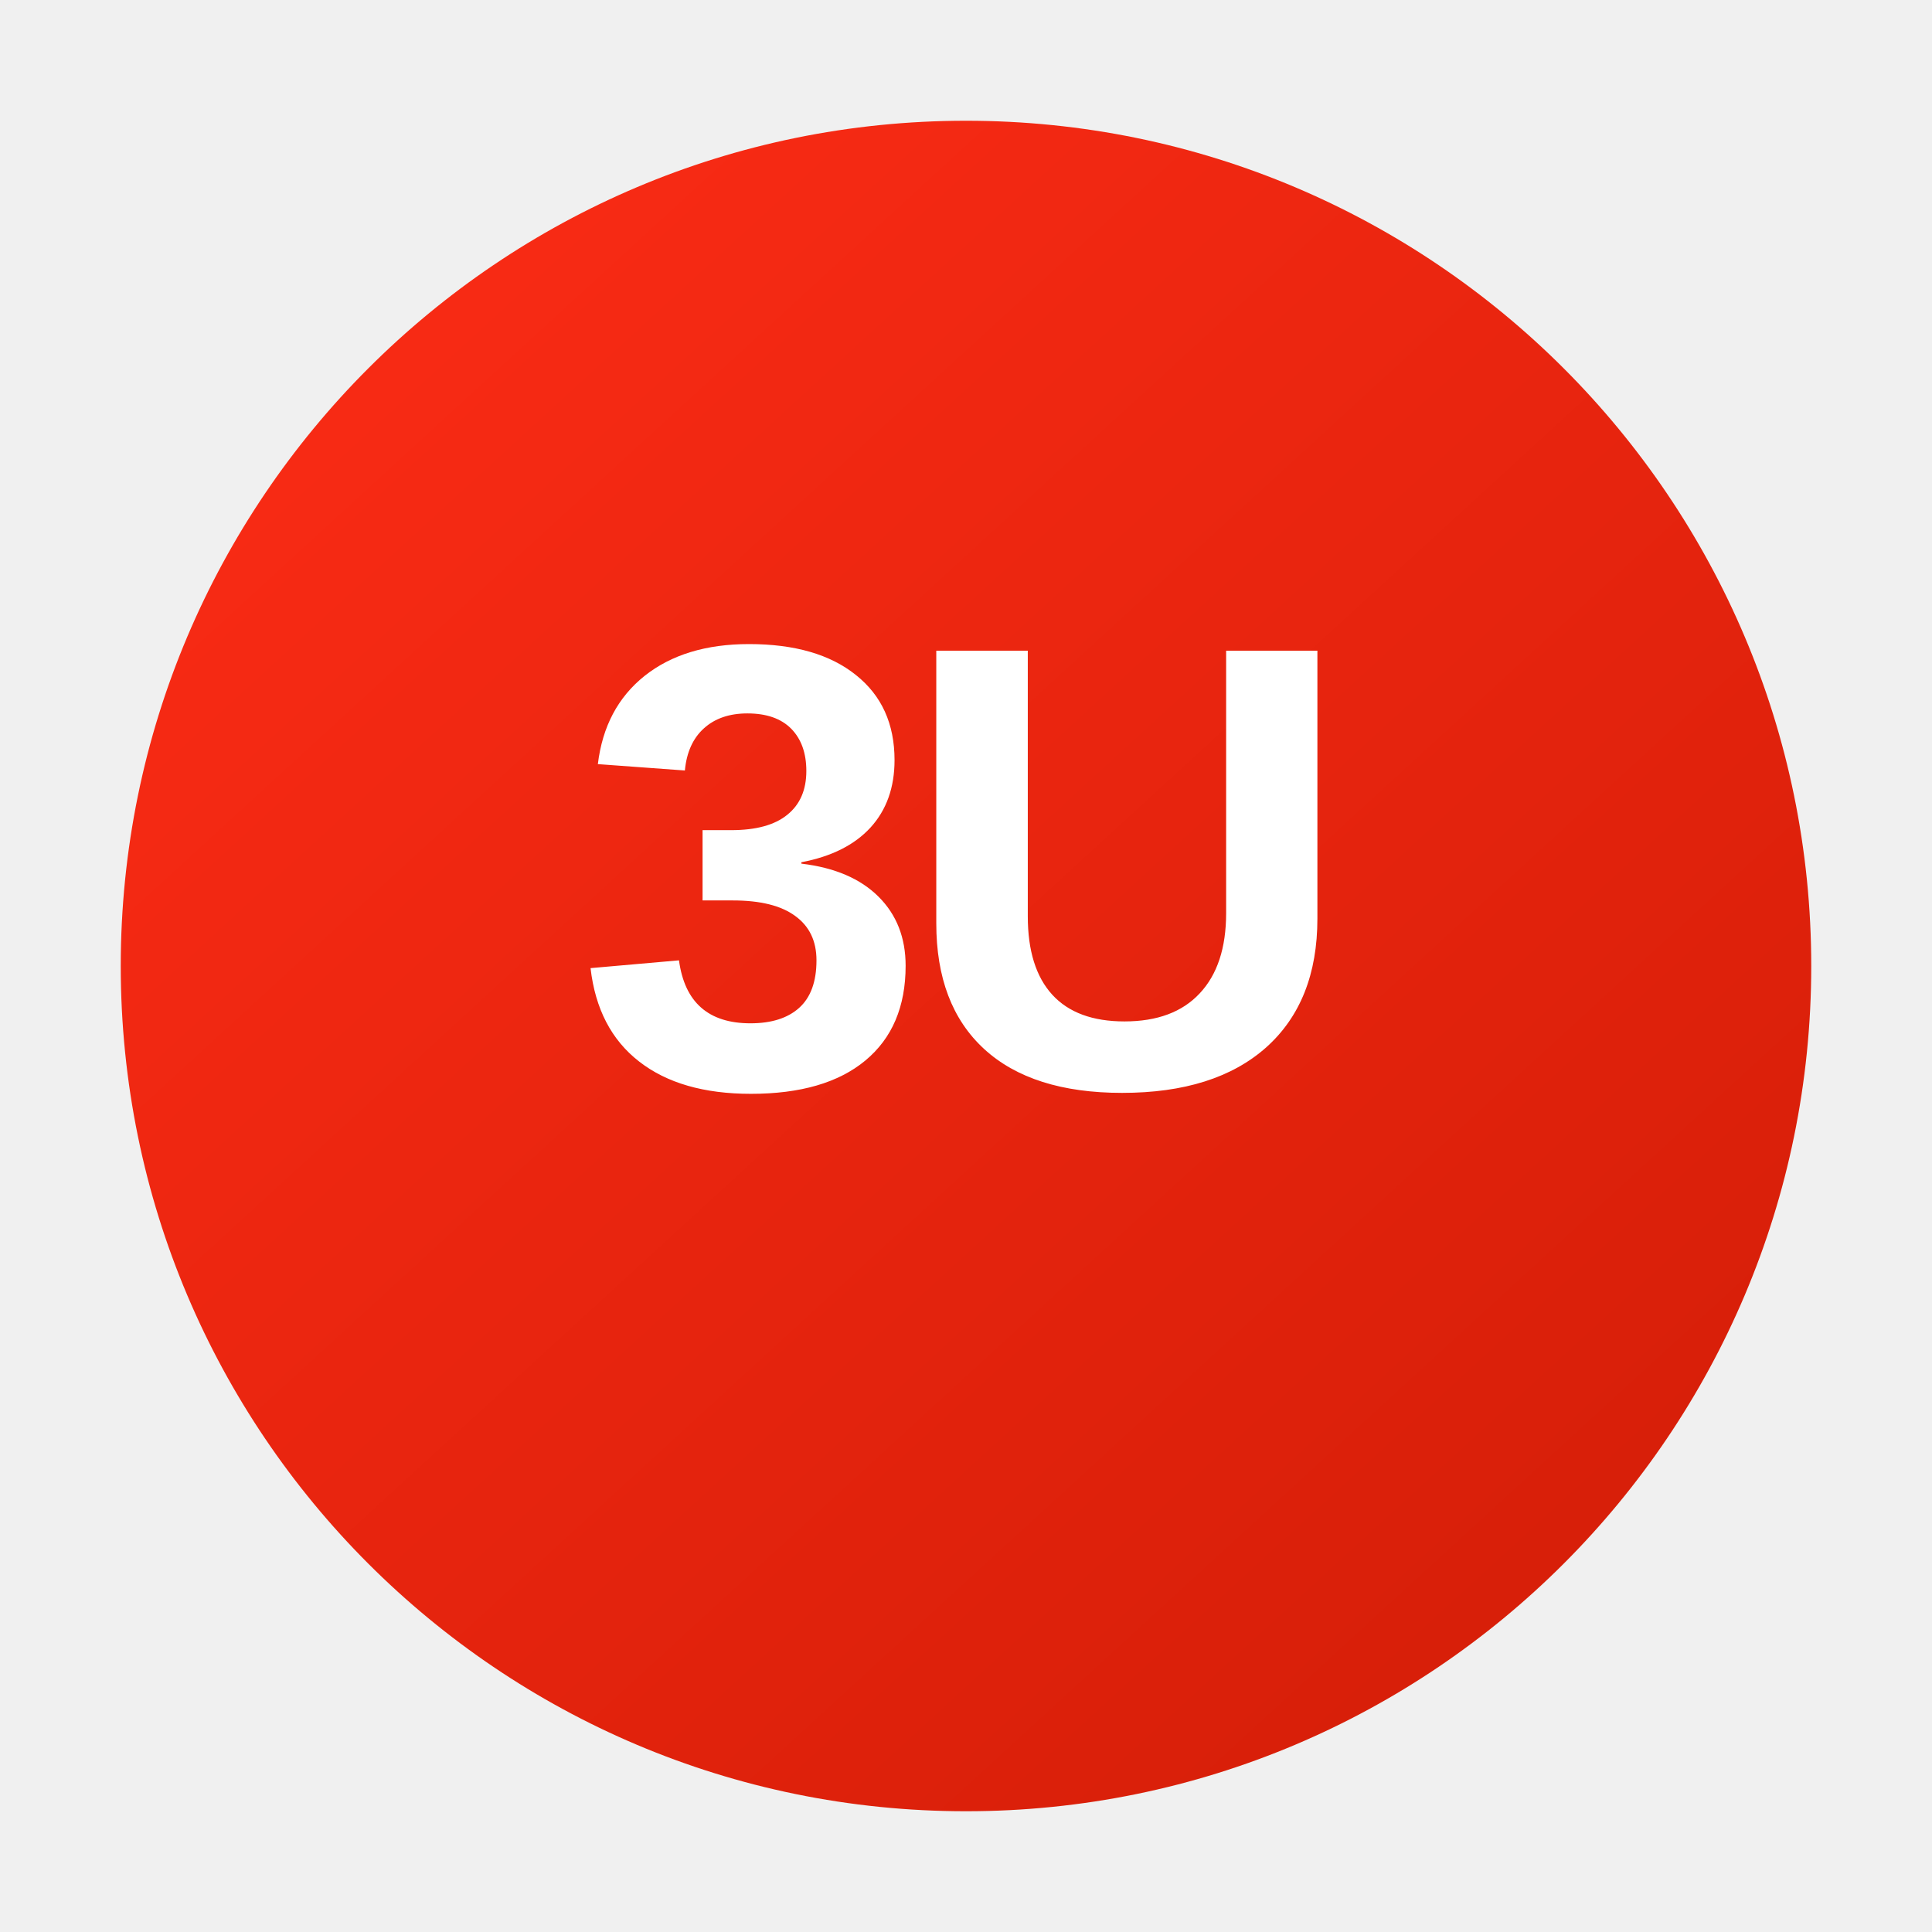
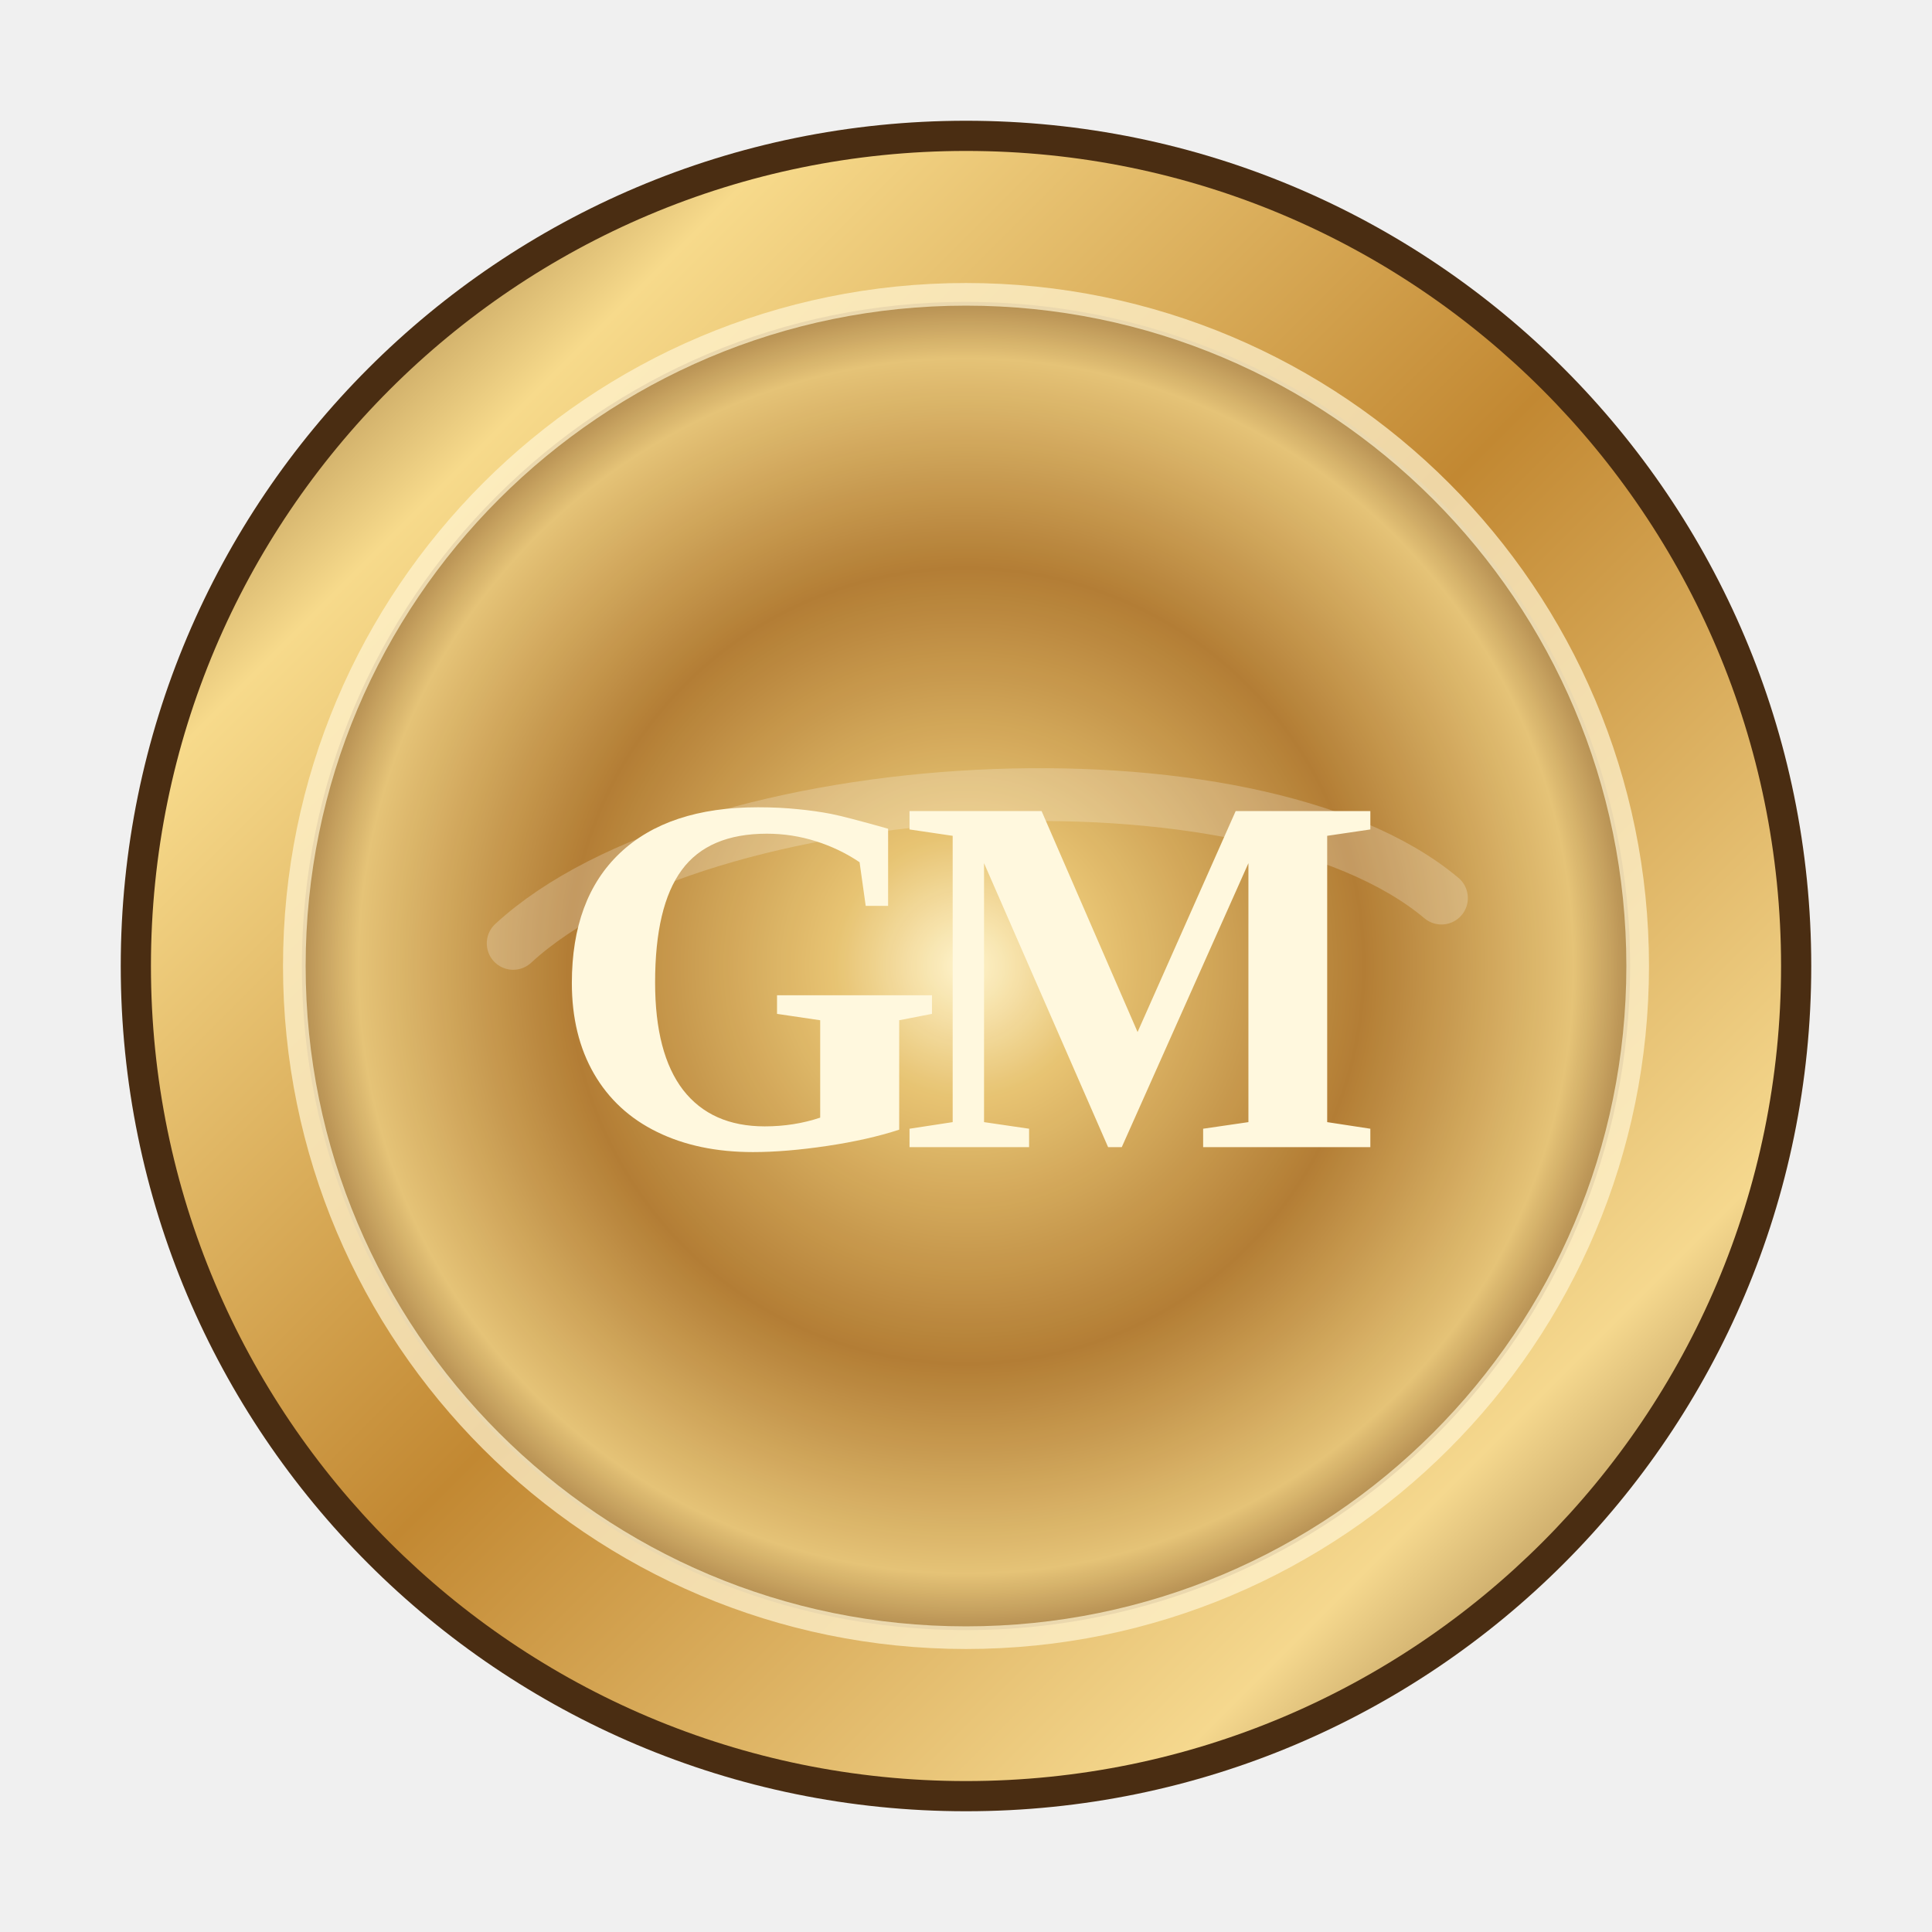
<svg xmlns="http://www.w3.org/2000/svg" width="128" height="128" viewBox="0 0 128 128" fill="none">
-   <circle cx="64" cy="64" r="56" fill="url(#bg)" />
-   <text x="64" y="72" fill="white" font-family="Arial, Helvetica, sans-serif" font-size="42" font-weight="700" letter-spacing="-2" text-anchor="middle">
-     3U
+   <defs>
+     <linearGradient id="rim" x1="12" y1="12" x2="116" y2="116" gradientUnits="userSpaceOnUse">
+       <stop offset="0" stop-color="#6D4215" />
+       <stop offset="0.18" stop-color="#F7DA8B" />
+       <stop offset="0.5" stop-color="#C28832" />
+       <stop offset="0.82" stop-color="#F5D88E" />
+       <stop offset="1" stop-color="#6B4318" />
+     </linearGradient>
+     <radialGradient id="face" cx="0" cy="0" r="1" gradientUnits="userSpaceOnUse" gradientTransform="translate(64 64) rotate(90) scale(48)">
+       <stop offset="0" stop-color="#FFF3C8" />
+       <stop offset="0.18" stop-color="#E6C06A" />
+       <stop offset="0.55" stop-color="#AE7528" />
+       <stop offset="0.84" stop-color="#E3BF6E" />
+       <stop offset="1" stop-color="#7D4F20" />
+     </radialGradient>
+   </defs>
+   <circle cx="64" cy="64" r="56" fill="#4A2D12" />
+   <circle cx="64" cy="64" r="54" fill="url(#rim)" />
+   <circle cx="64" cy="64" r="44" fill="url(#face)" />
+   <circle cx="64" cy="64" r="44" fill="white" fill-opacity="0.06" />
+   <circle cx="64" cy="64" r="44.5" stroke="rgba(255,244,210,0.72)" stroke-width="1.5" />
+   <path d="M34 62.5C46.5 51 83 49 95.5 59.5" stroke="white" stroke-opacity="0.22" stroke-width="3.5" stroke-linecap="round" />
+   <text x="64" y="76" fill="#FFF8DE" font-family="Georgia, 'Times New Roman', serif" font-size="34" font-weight="700" letter-spacing="-3" text-anchor="middle">
+     GM
  </text>
-   <defs>
-     <linearGradient id="bg" x1="20" y1="16" x2="108" y2="112" gradientUnits="userSpaceOnUse">
-       <stop stop-color="#FA2B15" />
-       <stop offset="1" stop-color="#D51E08" />
-     </linearGradient>
-   </defs>
</svg>
